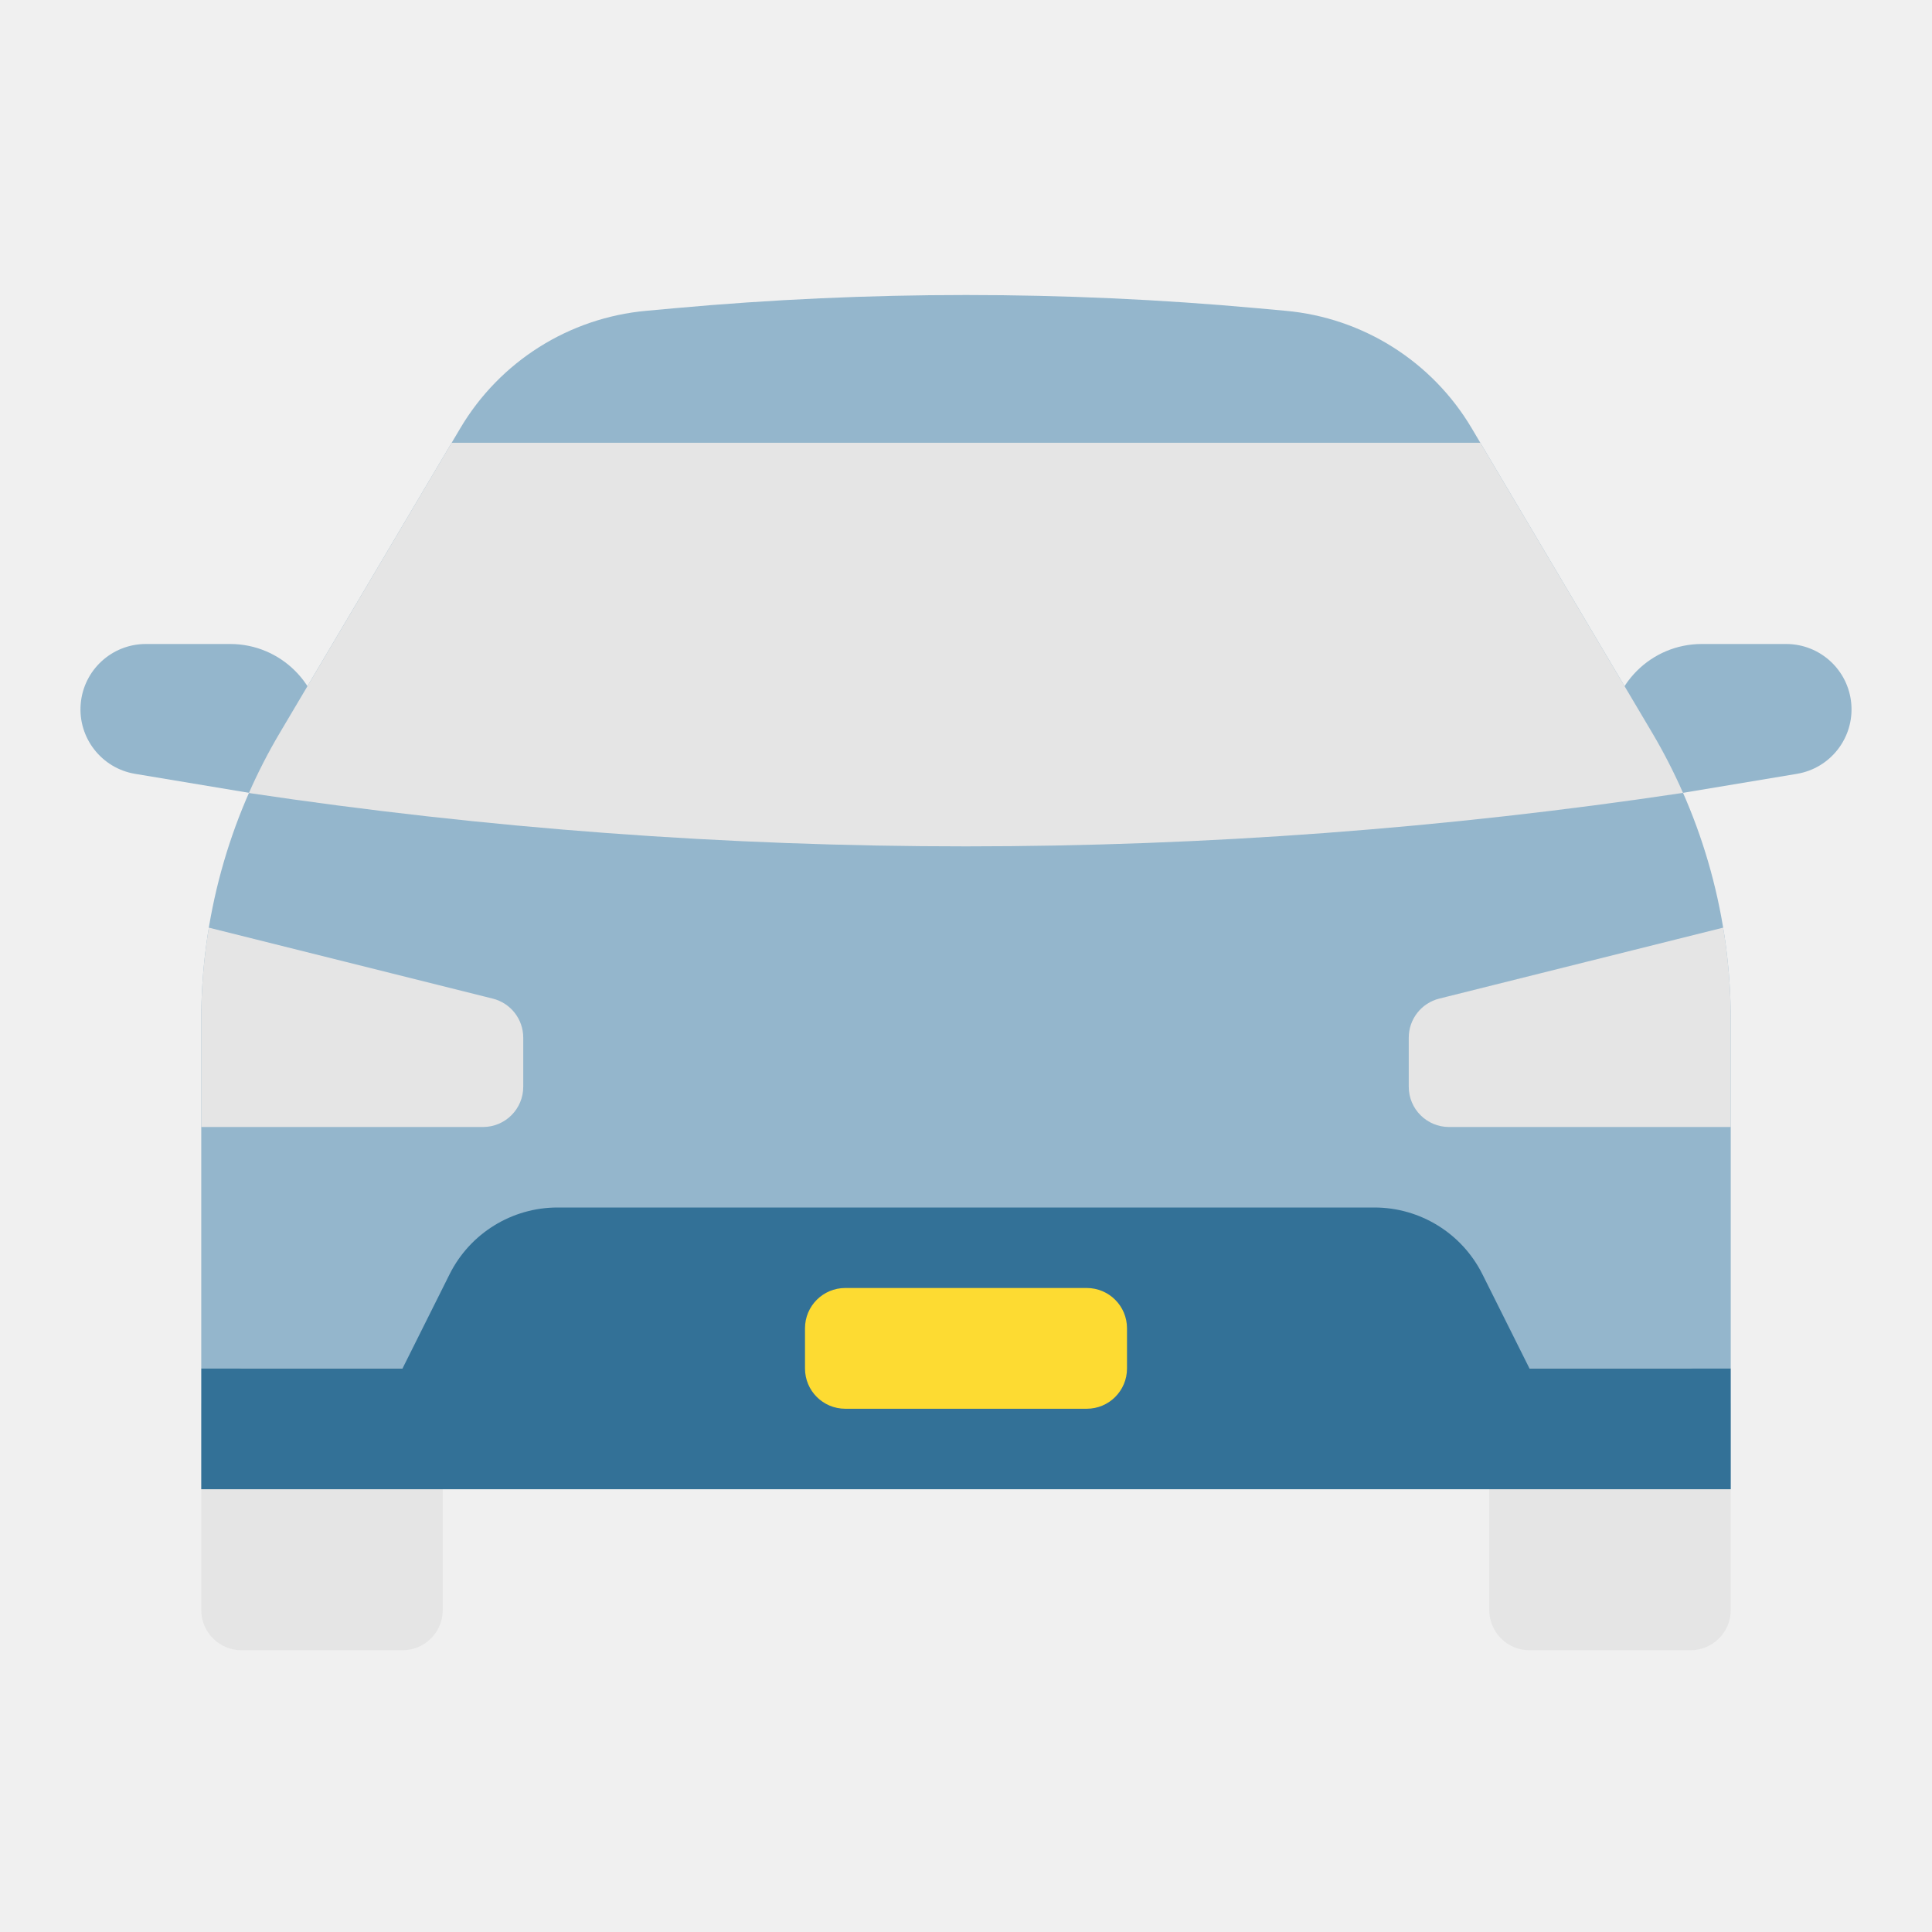
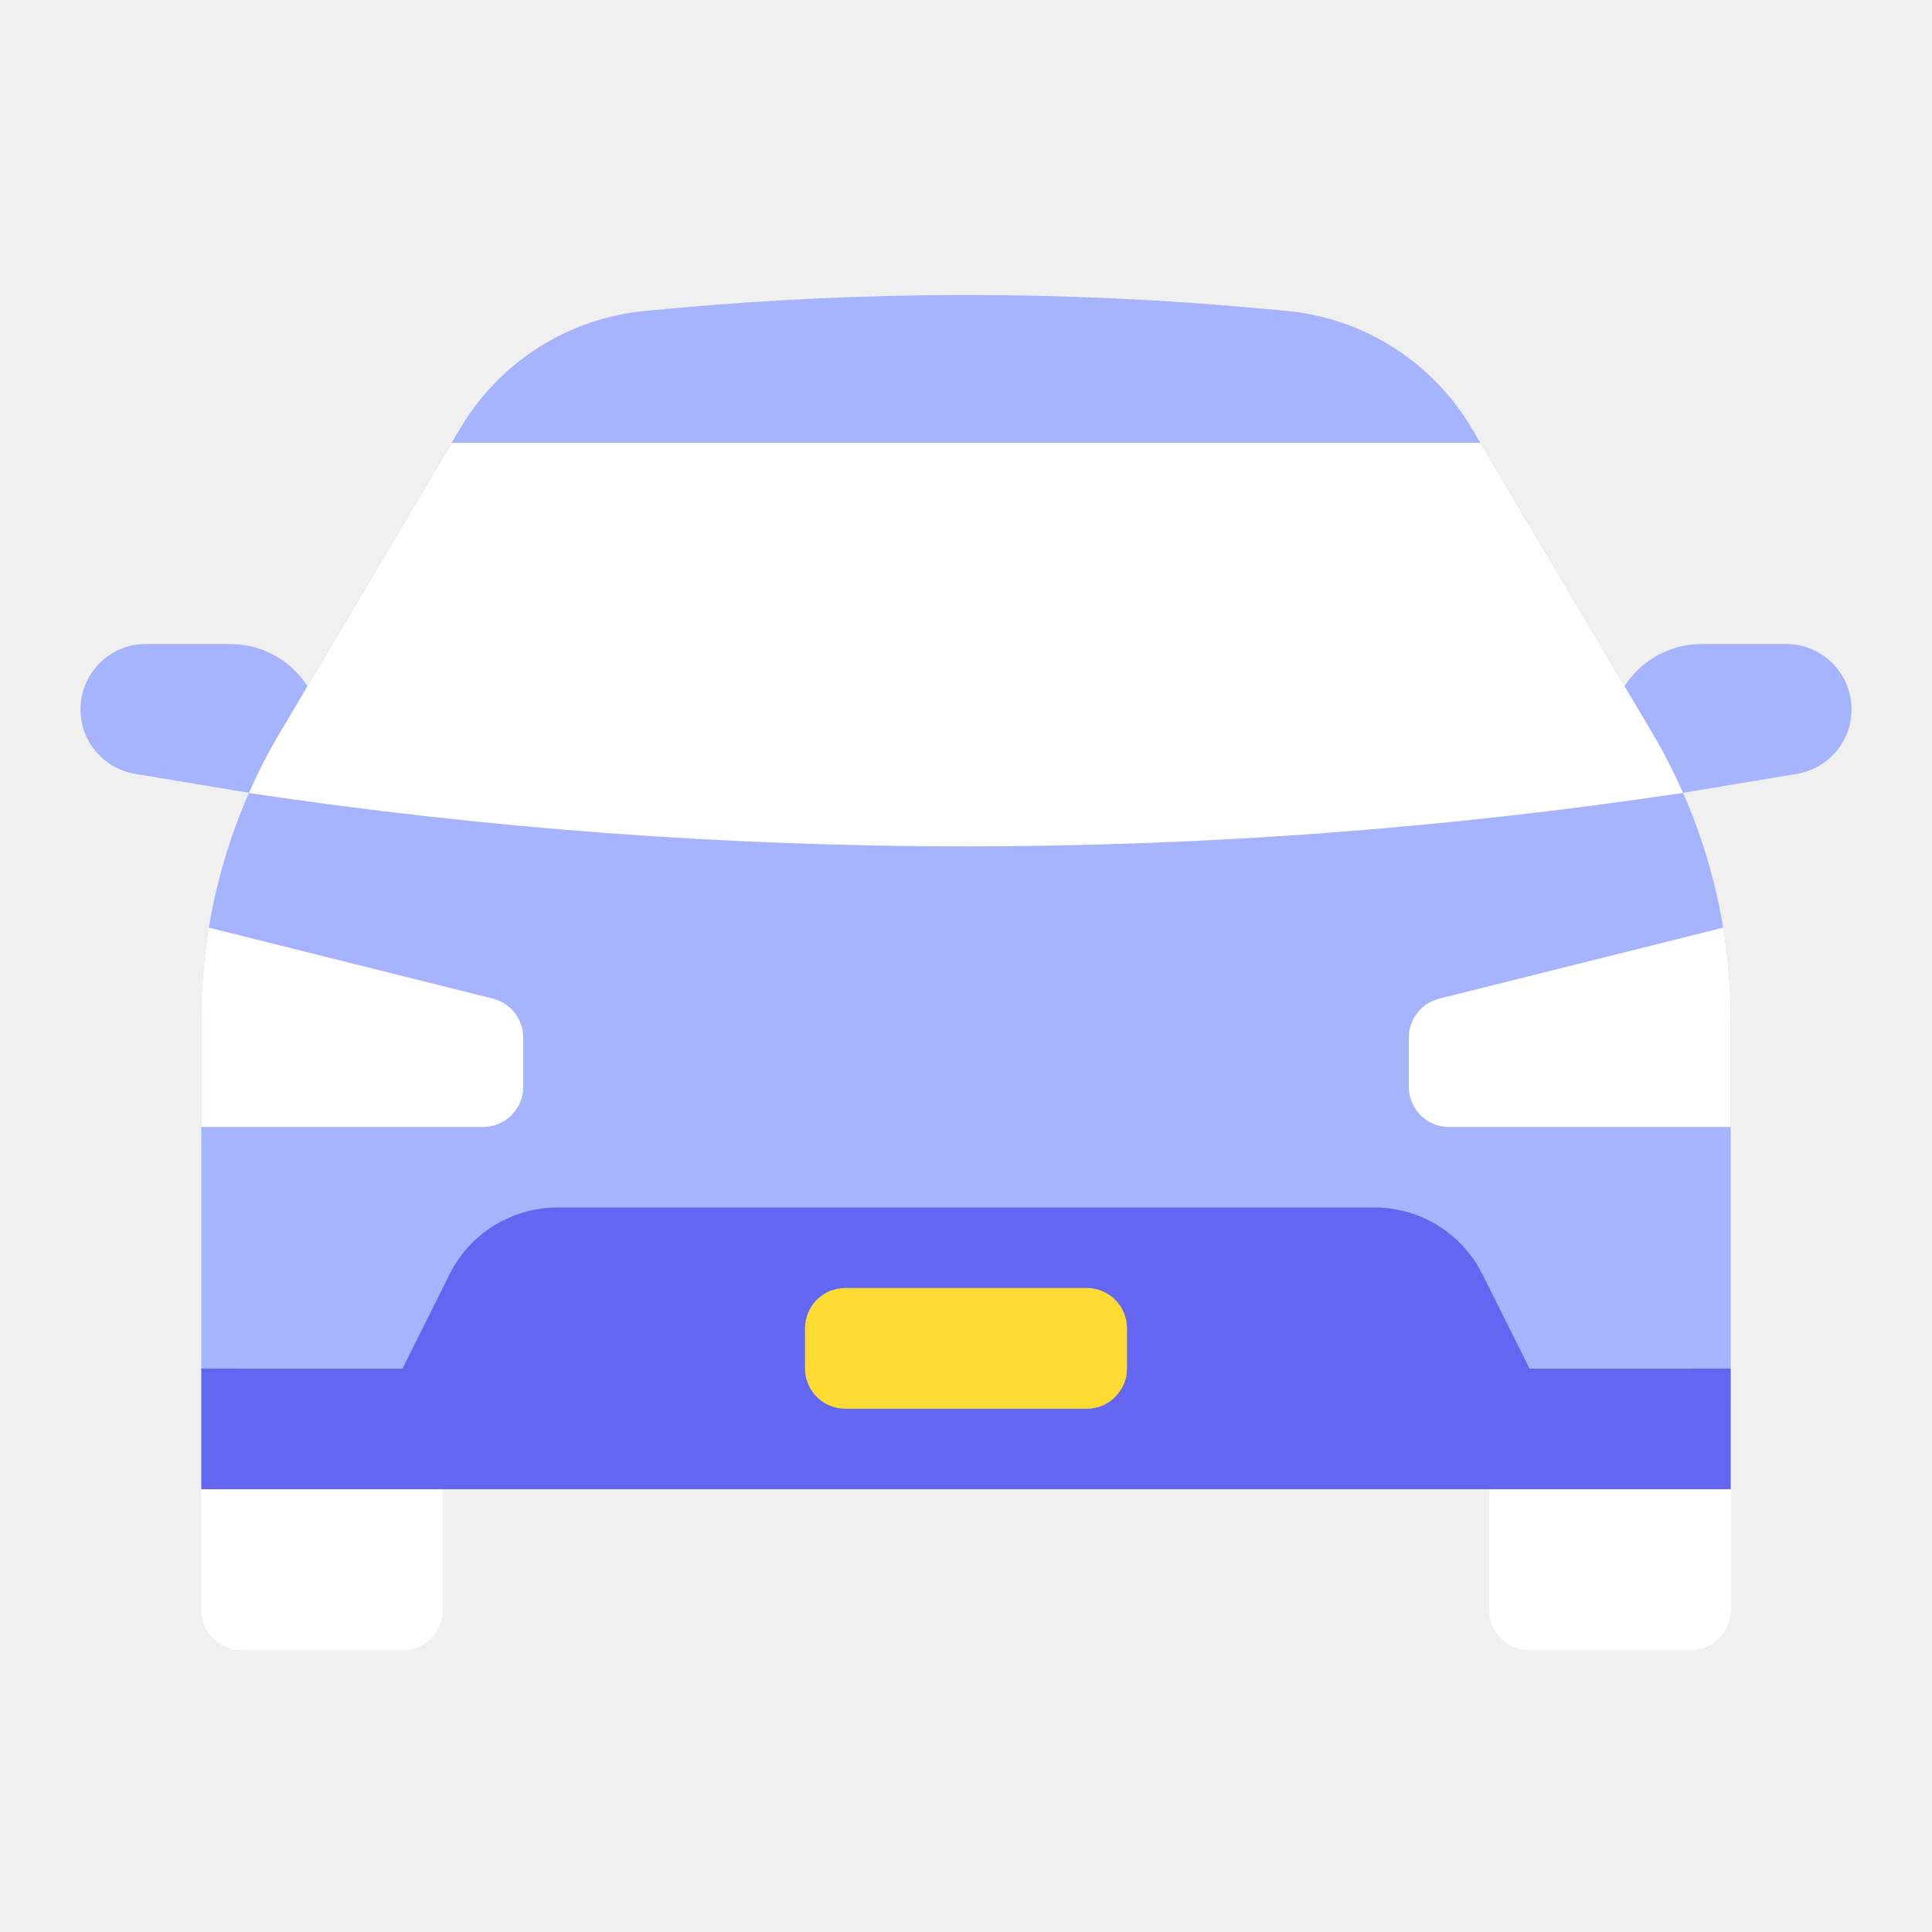
<svg xmlns="http://www.w3.org/2000/svg" fill="none" viewBox="0 0 48 48">
-   <path fill="#94B6CC" d="M5 25.337V34h38v-8.663a14 14 0 0 0-1.956-7.138l-4.48-7.56a6 6 0 0 0-4.619-2.917l-.702-.064a80 80 0 0 0-14.486 0l-.702.064a6 6 0 0 0-4.619 2.917l-4.48 7.56A14 14 0 0 0 5 25.337Z" />
-   <path fill="#E5E5E5" d="M5 35a1 1 0 0 1 1-1h4a1 1 0 0 1 1 1v5a1 1 0 0 1-1 1H6a1 1 0 0 1-1-1v-5ZM37 35a1 1 0 0 1 1-1h4a1 1 0 0 1 1 1v5a1 1 0 0 1-1 1h-4a1 1 0 0 1-1-1v-5Z" />
-   <path fill="#94B6CC" d="M40 18.28A2.28 2.28 0 0 1 42.28 16h2.096a1.624 1.624 0 0 1 .267 3.226L40 20v-1.72ZM8 18.28A2.28 2.28 0 0 0 5.72 16H3.624a1.624 1.624 0 0 0-.267 3.226L8 20v-1.72Z" />
-   <path fill="#E5E5E5" d="M5 28h7a1 1 0 0 0 1-1v-1.22a1 1 0 0 0-.758-.97l-7.054-1.763C5.064 23.8 5 24.567 5 25.337V28ZM42.812 23.047l-7.054 1.763a1 1 0 0 0-.758.97V27a1 1 0 0 0 1 1h7v-2.664c0-.77-.063-1.535-.188-2.29Z" />
-   <path fill="#E5E5E5" d="M6.184 19.702a120.219 120.219 0 0 0 35.63-.003 13.99 13.99 0 0 0-.77-1.5L36.778 11H11.222l-4.266 7.2c-.289.486-.546.988-.772 1.502Z" />
-   <path fill="#337197" d="M5 34h38v3H5v-3ZM10 34l1.17-2.342A3 3 0 0 1 13.855 30h20.292a3 3 0 0 1 2.683 1.658L38 34H10Z" />
+   <path fill="#A5B4FC" d="M5 25.337V34h38v-8.663a14 14 0 0 0-1.956-7.138l-4.48-7.56a6 6 0 0 0-4.619-2.917l-.702-.064a80 80 0 0 0-14.486 0l-.702.064a6 6 0 0 0-4.619 2.917l-4.48 7.56A14 14 0 0 0 5 25.337Z" />
+   <path fill="#FFFFFF" d="M5 35a1 1 0 0 1 1-1h4a1 1 0 0 1 1 1v5a1 1 0 0 1-1 1H6a1 1 0 0 1-1-1v-5ZM37 35a1 1 0 0 1 1-1h4a1 1 0 0 1 1 1v5a1 1 0 0 1-1 1h-4a1 1 0 0 1-1-1v-5Z" />
+   <path fill="#A5B4FC" d="M40 18.28A2.28 2.28 0 0 1 42.28 16h2.096a1.624 1.624 0 0 1 .267 3.226L40 20v-1.72ZM8 18.28A2.28 2.28 0 0 0 5.72 16H3.624a1.624 1.624 0 0 0-.267 3.226L8 20v-1.72Z" />
+   <path fill="#FFFFFF" d="M5 28h7a1 1 0 0 0 1-1v-1.22a1 1 0 0 0-.758-.97l-7.054-1.763C5.064 23.8 5 24.567 5 25.337V28ZM42.812 23.047l-7.054 1.763a1 1 0 0 0-.758.97V27a1 1 0 0 0 1 1h7v-2.664c0-.77-.063-1.535-.188-2.29Z" />
+   <path fill="#FFFFFF" d="M6.184 19.702a120.219 120.219 0 0 0 35.63-.003 13.99 13.99 0 0 0-.77-1.5L36.778 11H11.222l-4.266 7.2c-.289.486-.546.988-.772 1.502Z" />
+   <path fill="#6366F1" d="M5 34h38v3H5v-3ZM10 34l1.17-2.342A3 3 0 0 1 13.855 30h20.292a3 3 0 0 1 2.683 1.658L38 34H10Z" />
  <path fill="#FDDB32" d="M20 33a1 1 0 0 1 1-1h6a1 1 0 0 1 1 1v1a1 1 0 0 1-1 1h-6a1 1 0 0 1-1-1v-1Z" />
</svg>
